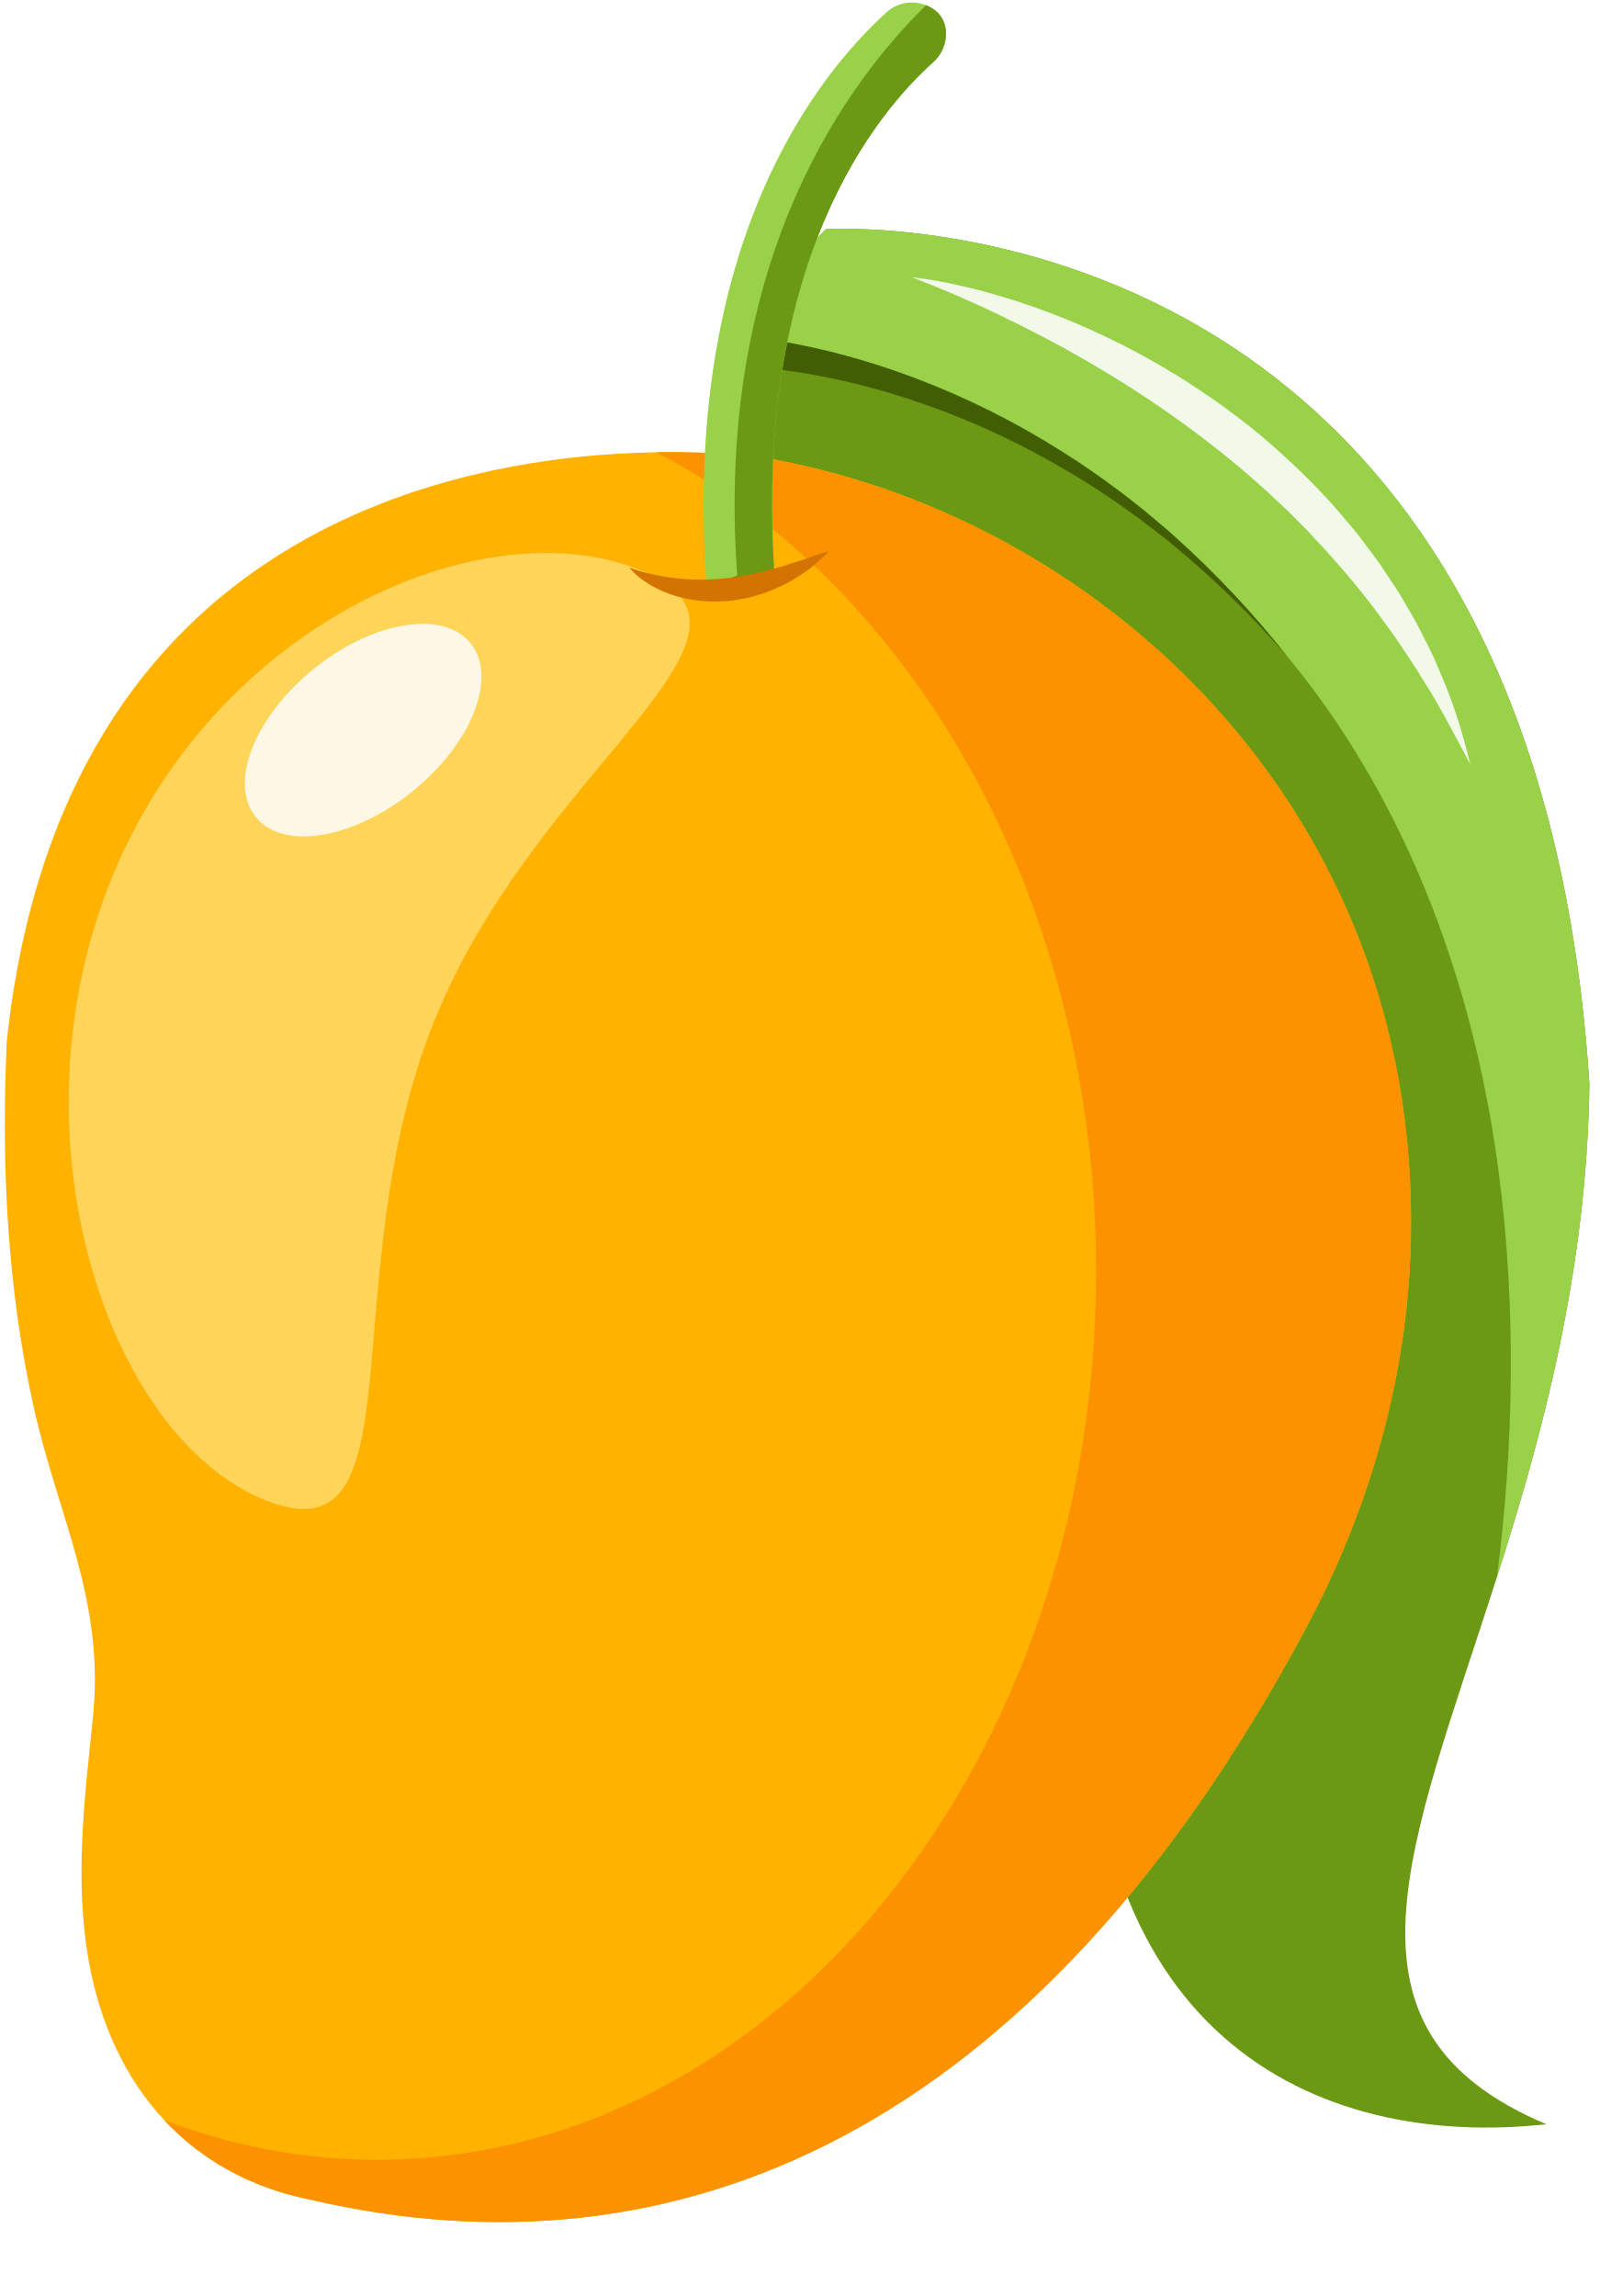
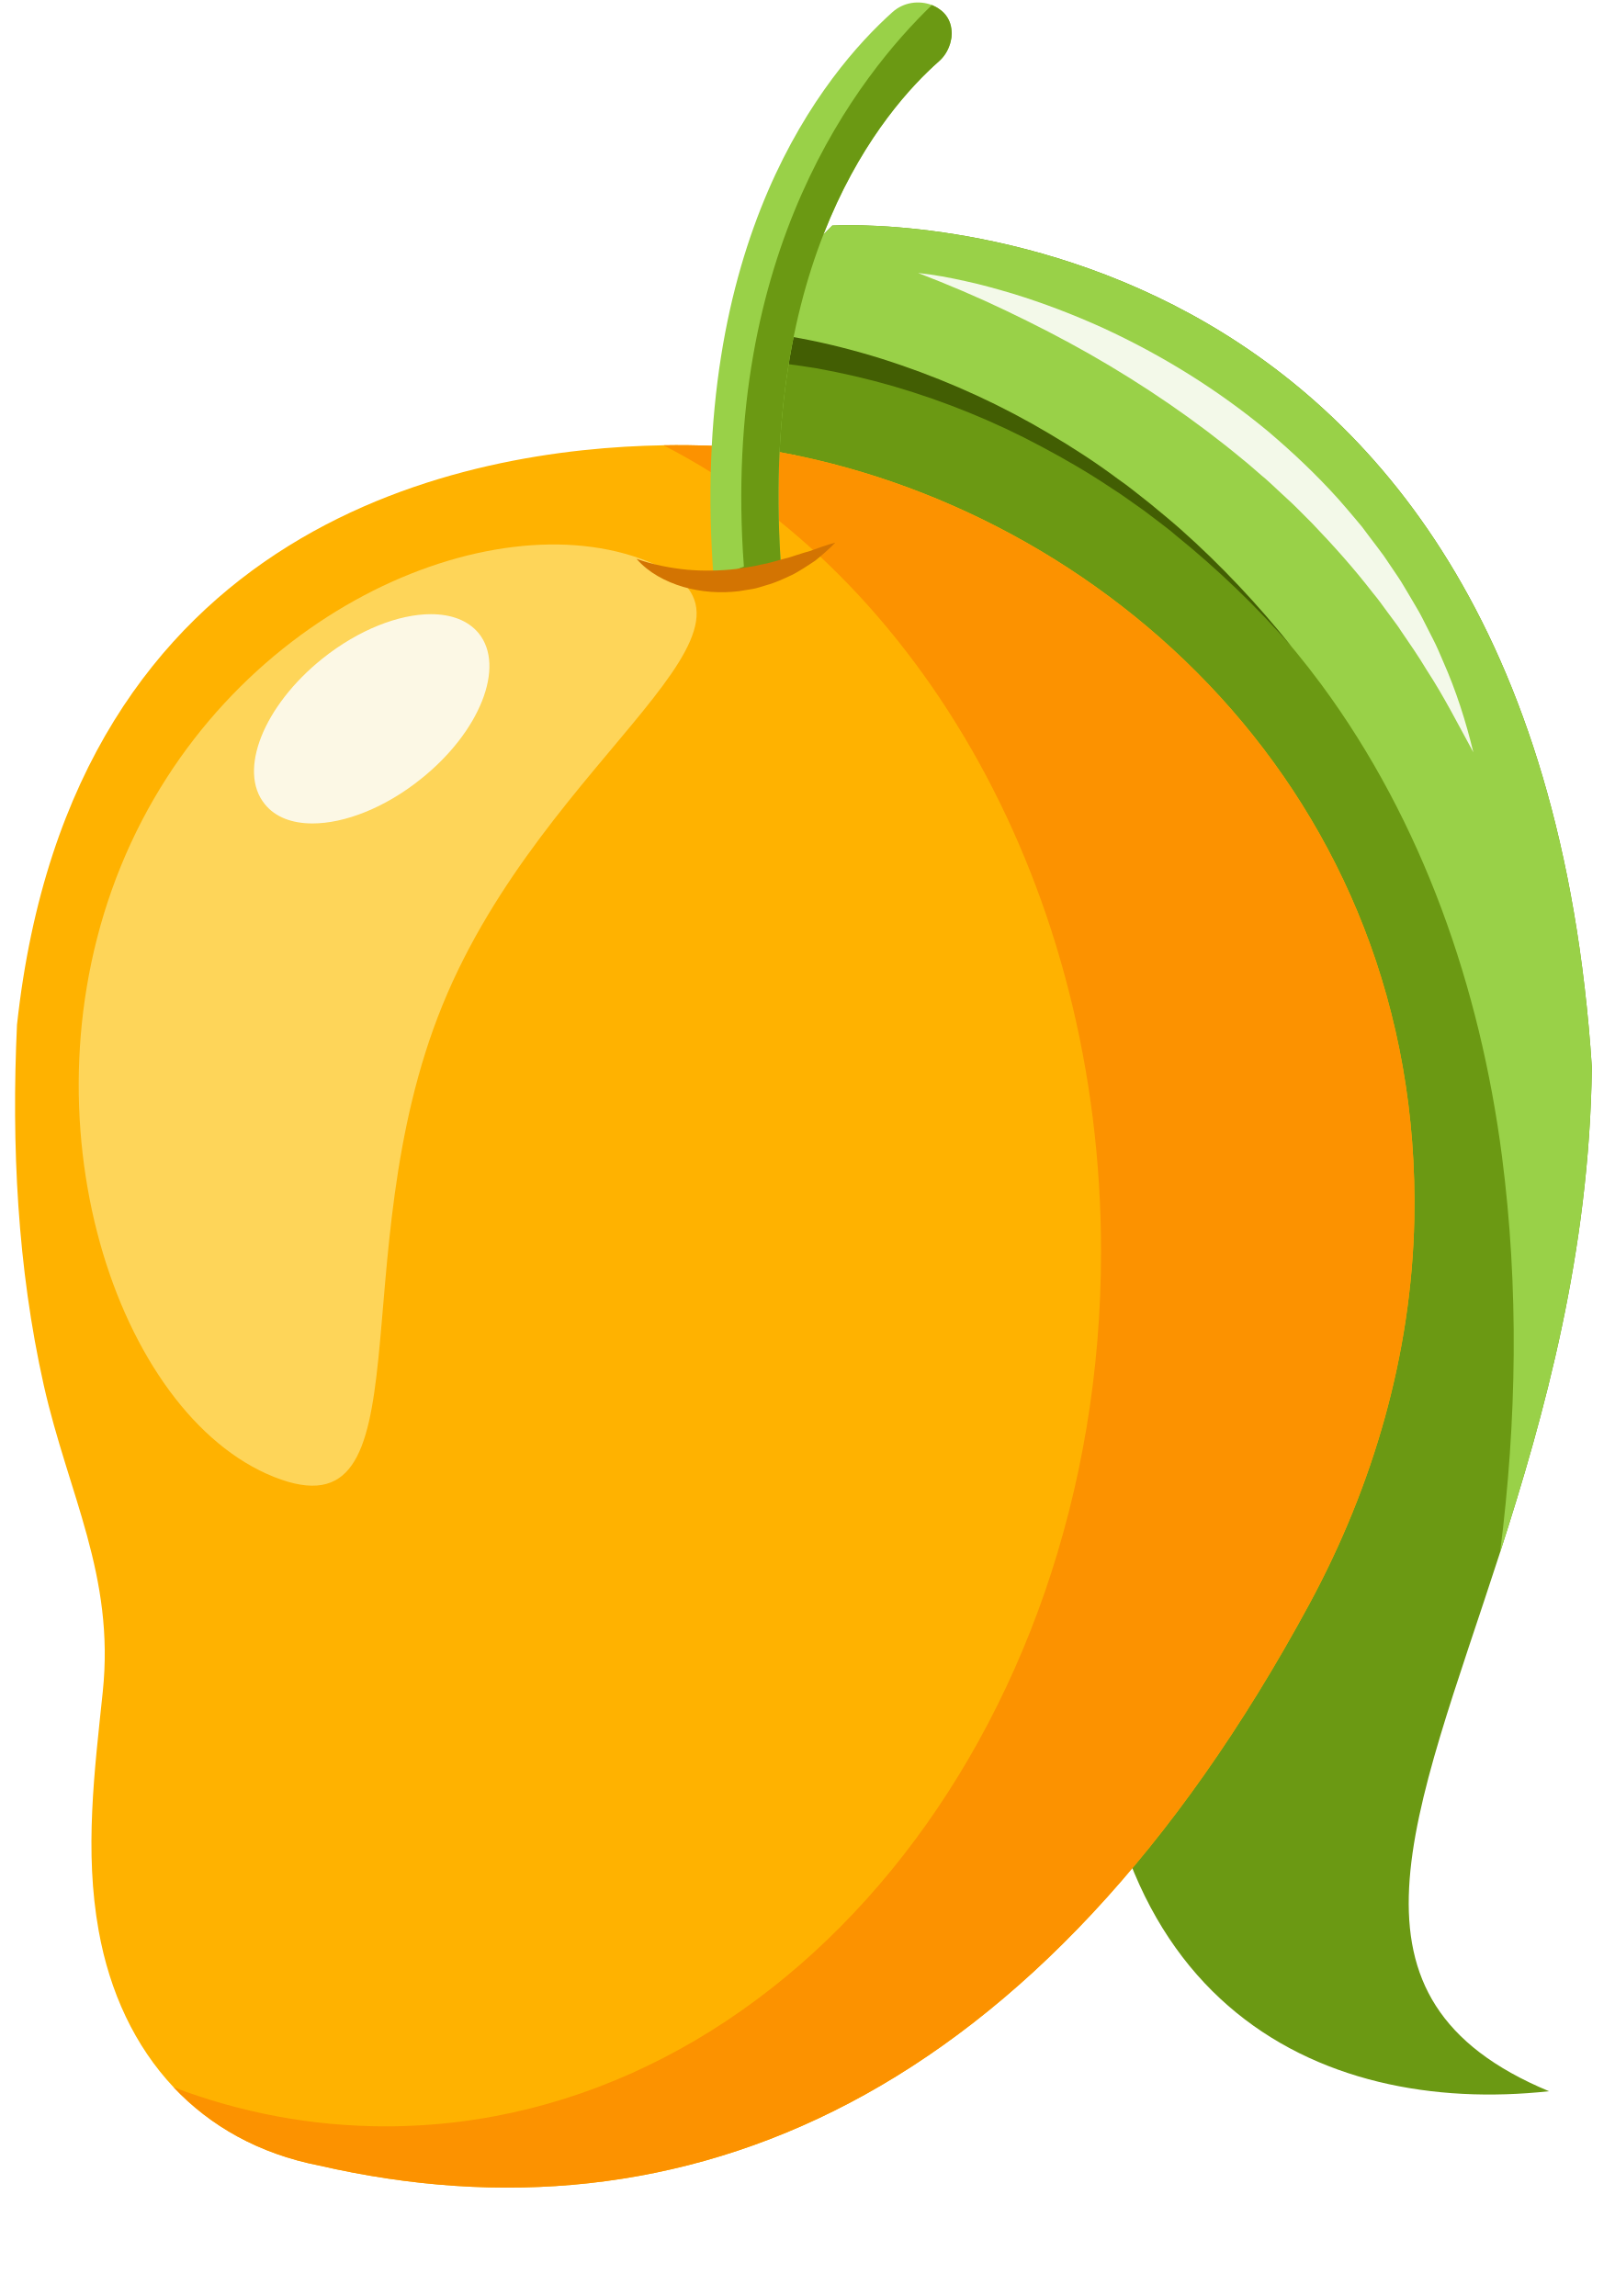
- <svg xmlns="http://www.w3.org/2000/svg" width="278" viewBox="0 0 208.5 299.25" height="399" version="1.0">
+ <svg xmlns="http://www.w3.org/2000/svg" width="45" zoomAndPan="magnify" viewBox="0 0 33.75 48" height="64" preserveAspectRatio="xMidYMid meet" version="1.0">
  <defs>
-     <clipPath id="a">
-       <path d="M44.426 204.785h6.793v6.79h-6.793zm0 0" />
+     <clipPath id="bdba24b7c6">
+       <path d="M 11.195 23.512 L 12.371 23.512 L 12.371 24.688 L 11.195 24.688 Z M 11.195 23.512 " clip-rule="nonzero" />
    </clipPath>
-     <clipPath id="b">
-       <path d="M47.82 204.785a3.394 3.394 0 1 0 0 6.79 3.398 3.398 0 0 0 3.399-3.395 3.398 3.398 0 0 0-3.399-3.395zm0 0" />
+     <clipPath id="6356132505">
+       <path d="M 11.785 23.512 C 11.461 23.512 11.195 23.773 11.195 24.098 C 11.195 24.422 11.461 24.688 11.785 24.688 C 12.109 24.688 12.371 24.422 12.371 24.098 C 12.371 23.773 12.109 23.512 11.785 23.512 Z M 11.785 23.512 " clip-rule="nonzero" />
    </clipPath>
-     <clipPath id="c">
-       <path d="M97.387 29.477h109.75v248.039H97.387zm0 0" />
+     <clipPath id="15f086cb0c">
+       <path d="M 0.195 0.512 L 1.371 0.512 L 1.371 1.688 L 0.195 1.688 Z M 0.195 0.512 " clip-rule="nonzero" />
    </clipPath>
-     <clipPath id="d">
-       <path d="M98 29.477h109.137V206H98zm0 0" />
+     <clipPath id="dd61cf795d">
+       <path d="M 0.785 0.512 C 0.461 0.512 0.195 0.773 0.195 1.098 C 0.195 1.422 0.461 1.688 0.785 1.688 C 1.109 1.688 1.371 1.422 1.371 1.098 C 1.371 0.773 1.109 0.512 0.785 0.512 Z M 0.785 0.512 " clip-rule="nonzero" />
    </clipPath>
-     <clipPath id="e">
-       <path d="M.012 58H184v232H.012zm0 0" />
+     <clipPath id="690e344180">
+       <rect x="0" width="2" y="0" height="2" />
+     </clipPath>
+     <clipPath id="b336e3713c">
+       <path d="M 15.758 4.656 L 33.27 4.656 L 33.27 43.824 L 15.758 43.824 Z M 15.758 4.656 " clip-rule="nonzero" />
+     </clipPath>
+     <clipPath id="5e22075598">
+       <path d="M 15.844 4.656 L 33.27 4.656 L 33.27 32.535 L 15.844 32.535 Z M 15.844 4.656 " clip-rule="nonzero" />
+     </clipPath>
+     <clipPath id="53e8715233">
+       <path d="M 0.223 9 L 30 9 L 30 46 L 0.223 46 Z M 0.223 9 " clip-rule="nonzero" />
    </clipPath>
  </defs>
-   <g clip-path="url(#a)">
-     <g clip-path="url(#b)">
-       <path fill="#903089" d="M44.426 204.785h6.793v6.79h-6.793zm0 0" />
+   <g clip-path="url(#bdba24b7c6)">
+     <g clip-path="url(#6356132505)">
+       <g transform="matrix(1, 0, 0, 1, 11, 23)">
+         <g clip-path="url(#690e344180)">
+           <g clip-path="url(#15f086cb0c)">
+             <g clip-path="url(#dd61cf795d)">
+               <path fill="#dc0b1b" d="M 0.195 0.512 L 1.371 0.512 L 1.371 1.688 L 0.195 1.688 Z M 0.195 0.512 " fill-opacity="1" fill-rule="nonzero" />
+             </g>
+           </g>
+         </g>
+       </g>
    </g>
  </g>
-   <g clip-path="url(#c)">
-     <path fill="#6b9913" d="M201.523 276.86c-30.085 3.312-62.144-11.57-59.496-65.798 2.637-54.23 45.196-109.203-39.375-150.828-3.015 4.395-6.632-3.59-4.304-13.894 1.21-5.328 4.007-11.29 9.3-16.477 0 0 91.891-5.953 99.489 111.434-.336 24.543-6.2 45.937-12.04 64.219-11.312 35.414-22.57 59.129 6.426 71.343" />
+   <g clip-path="url(#b336e3713c)">
+     <path fill="#6b9913" d="M 32.375 43.719 C 27.574 44.242 22.457 41.895 22.879 33.332 C 23.301 24.766 30.094 16.086 16.598 9.512 C 16.117 10.207 15.539 8.945 15.91 7.316 C 16.102 6.477 16.551 5.535 17.395 4.715 C 17.395 4.715 32.059 3.777 33.27 22.312 C 33.219 26.188 32.281 29.566 31.352 32.453 C 29.543 38.047 27.75 41.793 32.375 43.719 " fill-opacity="1" fill-rule="nonzero" />
  </g>
-   <g clip-path="url(#d)">
-     <path fill="#99d148" d="M195.098 205.516c2.218-17.387 2.488-35.145.257-52.442-2.875-22.312-10.375-44.293-23.64-62.445-17.32-23.695-44.305-40.086-73.367-44.29 1.21-5.327 4.007-11.288 9.3-16.476 0 0 91.891-5.953 99.489 111.434-.336 24.543-6.2 45.937-12.04 64.219" />
+   <g clip-path="url(#5e22075598)">
+     <path fill="#99d148" d="M 31.352 32.453 C 31.703 29.707 31.746 26.906 31.391 24.172 C 30.934 20.648 29.734 17.18 27.617 14.312 C 24.855 10.57 20.547 7.98 15.91 7.316 C 16.102 6.477 16.551 5.535 17.395 4.715 C 17.395 4.715 32.059 3.777 33.27 22.312 C 33.219 26.188 32.281 29.566 31.352 32.453 " fill-opacity="1" fill-rule="nonzero" />
  </g>
-   <path fill="#425e03" d="M95.39 43.754c1.016.039 1.883.129 2.81.226.91.106 1.812.23 2.71.364 1.793.277 3.57.629 5.332 1.015a97.63 97.63 0 0 1 10.387 2.965 104.957 104.957 0 0 1 19.445 9.086c3.059 1.844 6.055 3.793 8.91 5.934 1.453 1.027 2.825 2.172 4.23 3.261l2.04 1.723a47.79 47.79 0 0 1 2.012 1.75 124.688 124.688 0 0 1 14.539 15.524 124.284 124.284 0 0 0-15.18-14.766c-.672-.574-1.375-1.11-2.074-1.645l-2.098-1.605c-1.441-1.012-2.84-2.078-4.324-3.027-2.91-1.977-5.945-3.754-9.031-5.422a102.713 102.713 0 0 0-19.375-7.98 94.562 94.562 0 0 0-10.157-2.391 79.757 79.757 0 0 0-5.14-.73 71.298 71.298 0 0 0-2.57-.227 37.065 37.065 0 0 0-2.489-.086l.024-3.97" />
-   <g clip-path="url(#e)">
-     <path fill="#ffb200" d="M183.871 161.465c-.355 17.773-5.324 35.133-13.715 50.816-35.32 66.055-82.12 85.465-129.687 74.418-7.89-1.578-14.278-5.23-19.067-10.375-5.078-5.437-8.379-12.562-9.836-20.734-1.875-10.563-.566-21.047.532-31.633 1.609-15.414-4.489-26.098-7.711-40.582-3.473-15.613-4.246-31.762-3.5-47.7 7.207-67.136 59.273-76.312 84.66-76.73 8.371-.136 13.844.676 13.844.676 43.738 7.48 85.613 45.57 84.48 101.844" />
+   <path fill="#425e03" d="M 15.438 6.91 C 15.602 6.914 15.738 6.93 15.887 6.945 C 16.031 6.961 16.176 6.98 16.32 7.004 C 16.605 7.047 16.891 7.102 17.172 7.164 C 17.73 7.289 18.285 7.445 18.828 7.633 C 19.91 8.004 20.953 8.484 21.93 9.066 C 22.418 9.355 22.898 9.664 23.352 10.004 C 23.586 10.164 23.805 10.348 24.027 10.52 L 24.352 10.789 C 24.461 10.879 24.57 10.973 24.676 11.066 C 25.52 11.816 26.293 12.641 26.996 13.52 C 26.254 12.672 25.441 11.891 24.57 11.188 C 24.465 11.094 24.352 11.012 24.242 10.926 L 23.906 10.672 C 23.676 10.512 23.453 10.344 23.215 10.195 C 22.75 9.883 22.266 9.602 21.773 9.34 C 20.789 8.812 19.75 8.391 18.684 8.078 C 18.148 7.922 17.605 7.797 17.062 7.699 C 16.789 7.656 16.516 7.613 16.242 7.586 C 16.105 7.57 15.969 7.559 15.832 7.551 C 15.699 7.543 15.555 7.535 15.434 7.535 L 15.438 6.91 " fill-opacity="1" fill-rule="nonzero" />
+   <g clip-path="url(#53e8715233)">
+     <path fill="#ffb200" d="M 29.559 25.496 C 29.5 28.305 28.707 31.047 27.371 33.523 C 21.734 43.953 14.266 47.02 6.672 45.273 C 5.414 45.027 4.395 44.449 3.629 43.637 C 2.82 42.777 2.293 41.652 2.062 40.363 C 1.762 38.695 1.973 37.039 2.148 35.367 C 2.402 32.934 1.43 31.246 0.914 28.957 C 0.363 26.492 0.238 23.941 0.355 21.426 C 1.508 10.824 9.816 9.375 13.867 9.309 C 15.203 9.285 16.078 9.414 16.078 9.414 C 23.055 10.598 29.738 16.613 29.559 25.496 " fill-opacity="1" fill-rule="nonzero" />
  </g>
-   <path fill="#fc9200" d="M183.871 161.465c-.355 17.773-5.324 35.133-13.715 50.816-35.32 66.055-82.12 85.465-129.687 74.418-7.89-1.578-14.278-5.23-19.067-10.375 8.766 3.36 18.075 5.168 27.746 5.168 51.75 0 93.704-51.851 93.704-115.812 0-48.012-23.633-89.184-57.305-106.735 8.371-.136 13.844.676 13.844.676 43.738 7.48 85.613 45.57 84.48 101.844" />
-   <path fill="#fed559" d="M56.621 133.023c-13.512 33.473-1.582 70.774-22.105 62.485-20.528-8.293-33.543-47.387-20.036-80.86C27.992 81.18 62.914 66.012 83.437 74.301c20.524 8.289-13.308 25.254-26.816 58.722" />
-   <path fill="#fcf8e5" d="M39.582 109.008c-2.652 0-4.875-.82-6.254-2.531-3.558-4.403-.176-13.043 7.559-19.293 4.734-3.829 10-5.871 14.187-5.871 2.656 0 4.875.82 6.258 2.527 3.559 4.406.172 13.043-7.559 19.297-4.734 3.824-10.003 5.87-14.191 5.87" />
-   <path fill="#f3f9e9" d="M191.602 99.59c-2.004-3.715-3.86-7.434-6.114-10.918-1.043-1.785-2.238-3.477-3.37-5.188a21.615 21.615 0 0 0-.891-1.261l-.907-1.246c-.613-.825-1.191-1.668-1.843-2.461-2.493-3.254-5.215-6.309-8.016-9.274l-2.156-2.172c-.703-.738-1.48-1.402-2.22-2.11l-1.112-1.05c-.375-.344-.762-.676-1.145-1.012-.773-.668-1.523-1.359-2.316-2.003-6.254-5.25-13.024-9.907-20.16-14.012-3.567-2.059-7.235-3.965-10.973-5.762-3.738-1.82-7.563-3.457-11.492-4.973 2.101.211 4.18.614 6.242 1.079 2.062.457 4.098 1.03 6.129 1.636a95.916 95.916 0 0 1 11.875 4.567c7.715 3.582 15.008 8.168 21.57 13.668 3.254 2.78 6.356 5.75 9.207 8.949.715.8 1.387 1.637 2.078 2.453.34.41.692.816 1.028 1.23l.964 1.286c.633.863 1.297 1.703 1.907 2.582l1.773 2.672c.613.87 1.125 1.816 1.668 2.734.524.93 1.11 1.82 1.574 2.785l1.438 2.852c.496.941.883 1.937 1.308 2.91 1.7 3.89 2.985 7.945 3.954 12.039" />
-   <path fill="#99d148" d="M123.285 4.39v.07c0 .145-.008.298-.027.446-.02.168-.04.336-.078.504a.885.885 0 0 1-.063.227c-.02.113-.047.222-.09.32a4.946 4.946 0 0 1-1.406 2.152c-7.277 6.5-23.808 26.098-20.598 68.036l-3.34.257-4.44.34-1.11.09c-3.465-45.074 14.535-67.195 23.39-75.219 1.465-1.332 3.48-1.597 5.168-.933.336.129.653.297.95.504l.02.011.01.008c.872.578 1.446 1.543 1.575 2.578.027.203.04.406.04.61" />
-   <path fill="#6b9913" d="M123.285 4.39v.07c0 .145-.008.298-.027.446-.02.168-.04.336-.078.504a.885.885 0 0 1-.063.227c-.02.113-.047.222-.09.32a4.946 4.946 0 0 1-1.406 2.152c-7.277 6.5-23.808 26.098-20.598 68.036l-8.761 2.164c0-.02.168-.735.98-1.567.574-.586 1.465-1.23 2.836-1.746C93.035 33.164 111.133 10.023 120.691.68c.336.129.653.297.95.504l.02.011.01.008c.872.578 1.446 1.543 1.575 2.578.027.203.04.406.04.61" />
-   <path fill="#d37402" d="M82.012 73.988c2.238.79 4.422 1.219 6.597 1.43 2.168.21 4.32.144 6.465-.098 1.07-.172 2.145-.297 3.207-.57 1.078-.18 2.121-.54 3.203-.809.551-.117 1.067-.336 1.606-.5.535-.18 1.078-.343 1.629-.504 1.074-.39 2.152-.792 3.324-1.101-.406.43-.84.832-1.281 1.23-.438.403-.89.797-1.36 1.16-.492.337-.988.669-1.492.989-.508.312-1.004.66-1.555.898-1.082.516-2.175 1.047-3.351 1.364-.29.097-.578.18-.871.265l-.438.13-.449.089-1.808.312c-2.434.278-4.942.125-7.29-.57-2.332-.7-4.57-1.883-6.136-3.715" />
+   <path fill="#fc9200" d="M 29.559 25.496 C 29.5 28.305 28.707 31.047 27.371 33.523 C 21.734 43.953 14.266 47.02 6.672 45.273 C 5.414 45.027 4.395 44.449 3.629 43.637 C 5.031 44.168 6.516 44.453 8.059 44.453 C 16.316 44.453 23.012 36.266 23.012 26.164 C 23.012 18.582 19.242 12.078 13.867 9.309 C 15.203 9.285 16.078 9.414 16.078 9.414 C 23.055 10.598 29.738 16.613 29.559 25.496 " fill-opacity="1" fill-rule="nonzero" />
+   <path fill="#fed559" d="M 9.25 21.008 C 7.094 26.293 9 32.184 5.723 30.875 C 2.449 29.566 0.371 23.391 2.527 18.105 C 4.684 12.82 10.254 10.426 13.531 11.734 C 16.805 13.043 11.406 15.723 9.25 21.008 " fill-opacity="1" fill-rule="nonzero" />
+   <path fill="#fcf8e5" d="M 6.531 17.215 C 6.109 17.215 5.754 17.086 5.535 16.812 C 4.965 16.117 5.508 14.754 6.742 13.766 C 7.496 13.164 8.336 12.84 9.004 12.84 C 9.43 12.84 9.781 12.969 10.004 13.238 C 10.57 13.934 10.031 15.301 8.797 16.285 C 8.043 16.891 7.199 17.215 6.531 17.215 " fill-opacity="1" fill-rule="nonzero" />
+   <path fill="#f3f9e9" d="M 30.793 15.727 C 30.473 15.141 30.176 14.555 29.816 14.004 C 29.648 13.723 29.461 13.453 29.277 13.184 C 29.234 13.113 29.184 13.051 29.137 12.984 L 28.992 12.789 C 28.895 12.656 28.801 12.523 28.695 12.398 C 28.301 11.887 27.867 11.402 27.418 10.934 L 27.074 10.59 C 26.961 10.477 26.836 10.371 26.719 10.258 L 26.543 10.094 C 26.484 10.039 26.422 9.984 26.359 9.934 C 26.234 9.828 26.117 9.719 25.988 9.617 C 24.992 8.789 23.91 8.051 22.773 7.402 C 22.203 7.078 21.617 6.777 21.02 6.492 C 20.426 6.207 19.816 5.949 19.188 5.707 C 19.523 5.742 19.855 5.805 20.184 5.879 C 20.512 5.949 20.84 6.043 21.16 6.137 C 21.809 6.336 22.441 6.578 23.059 6.859 C 24.289 7.426 25.453 8.148 26.5 9.016 C 27.02 9.457 27.516 9.926 27.969 10.43 C 28.082 10.555 28.191 10.688 28.301 10.816 C 28.355 10.883 28.41 10.945 28.465 11.012 L 28.617 11.215 C 28.719 11.352 28.824 11.484 28.922 11.621 L 29.207 12.043 C 29.305 12.184 29.383 12.332 29.473 12.477 C 29.555 12.621 29.648 12.766 29.723 12.914 L 29.953 13.367 C 30.031 13.516 30.094 13.672 30.16 13.824 C 30.434 14.441 30.637 15.082 30.793 15.727 " fill-opacity="1" fill-rule="nonzero" />
+   <path fill="#99d148" d="M 19.891 0.691 L 19.891 0.703 C 19.891 0.727 19.887 0.75 19.887 0.773 C 19.883 0.801 19.879 0.828 19.871 0.855 C 19.871 0.867 19.867 0.879 19.863 0.891 C 19.859 0.906 19.855 0.926 19.848 0.941 C 19.805 1.07 19.73 1.188 19.625 1.281 C 18.461 2.309 15.824 5.402 16.336 12.023 L 15.805 12.066 L 15.094 12.117 L 14.918 12.133 C 14.367 5.016 17.238 1.523 18.652 0.254 C 18.887 0.043 19.207 0.004 19.477 0.105 C 19.531 0.129 19.578 0.152 19.629 0.188 L 19.633 0.191 C 19.77 0.281 19.863 0.434 19.883 0.598 C 19.887 0.629 19.891 0.66 19.891 0.691 " fill-opacity="1" fill-rule="nonzero" />
+   <path fill="#6b9913" d="M 19.891 0.691 L 19.891 0.703 C 19.891 0.727 19.887 0.75 19.887 0.773 C 19.883 0.801 19.879 0.828 19.871 0.855 C 19.871 0.867 19.867 0.879 19.863 0.891 C 19.859 0.906 19.855 0.926 19.848 0.941 C 19.805 1.07 19.73 1.188 19.625 1.281 C 18.461 2.309 15.824 5.402 16.336 12.023 L 14.938 12.367 C 14.938 12.363 14.965 12.25 15.094 12.117 C 15.188 12.027 15.328 11.926 15.547 11.844 C 15.062 5.238 17.949 1.582 19.477 0.105 C 19.531 0.129 19.578 0.152 19.629 0.188 L 19.633 0.191 C 19.77 0.281 19.863 0.434 19.883 0.598 C 19.887 0.629 19.891 0.66 19.891 0.691 " fill-opacity="1" fill-rule="nonzero" />
+   <path fill="#d37402" d="M 13.305 11.684 C 13.66 11.809 14.008 11.875 14.355 11.91 C 14.703 11.941 15.047 11.934 15.387 11.895 C 15.559 11.867 15.73 11.848 15.898 11.805 C 16.07 11.777 16.238 11.719 16.41 11.676 C 16.5 11.656 16.582 11.625 16.668 11.598 C 16.754 11.57 16.84 11.543 16.926 11.52 C 17.098 11.457 17.27 11.395 17.457 11.344 C 17.391 11.414 17.324 11.477 17.254 11.539 C 17.184 11.602 17.109 11.664 17.035 11.723 C 16.957 11.773 16.879 11.828 16.797 11.879 C 16.715 11.926 16.637 11.98 16.551 12.02 C 16.375 12.102 16.203 12.184 16.016 12.234 C 15.969 12.25 15.922 12.262 15.875 12.277 L 15.805 12.297 L 15.734 12.312 L 15.445 12.359 C 15.059 12.406 14.656 12.379 14.281 12.27 C 13.91 12.16 13.555 11.973 13.305 11.684 " fill-opacity="1" fill-rule="nonzero" />
</svg>
